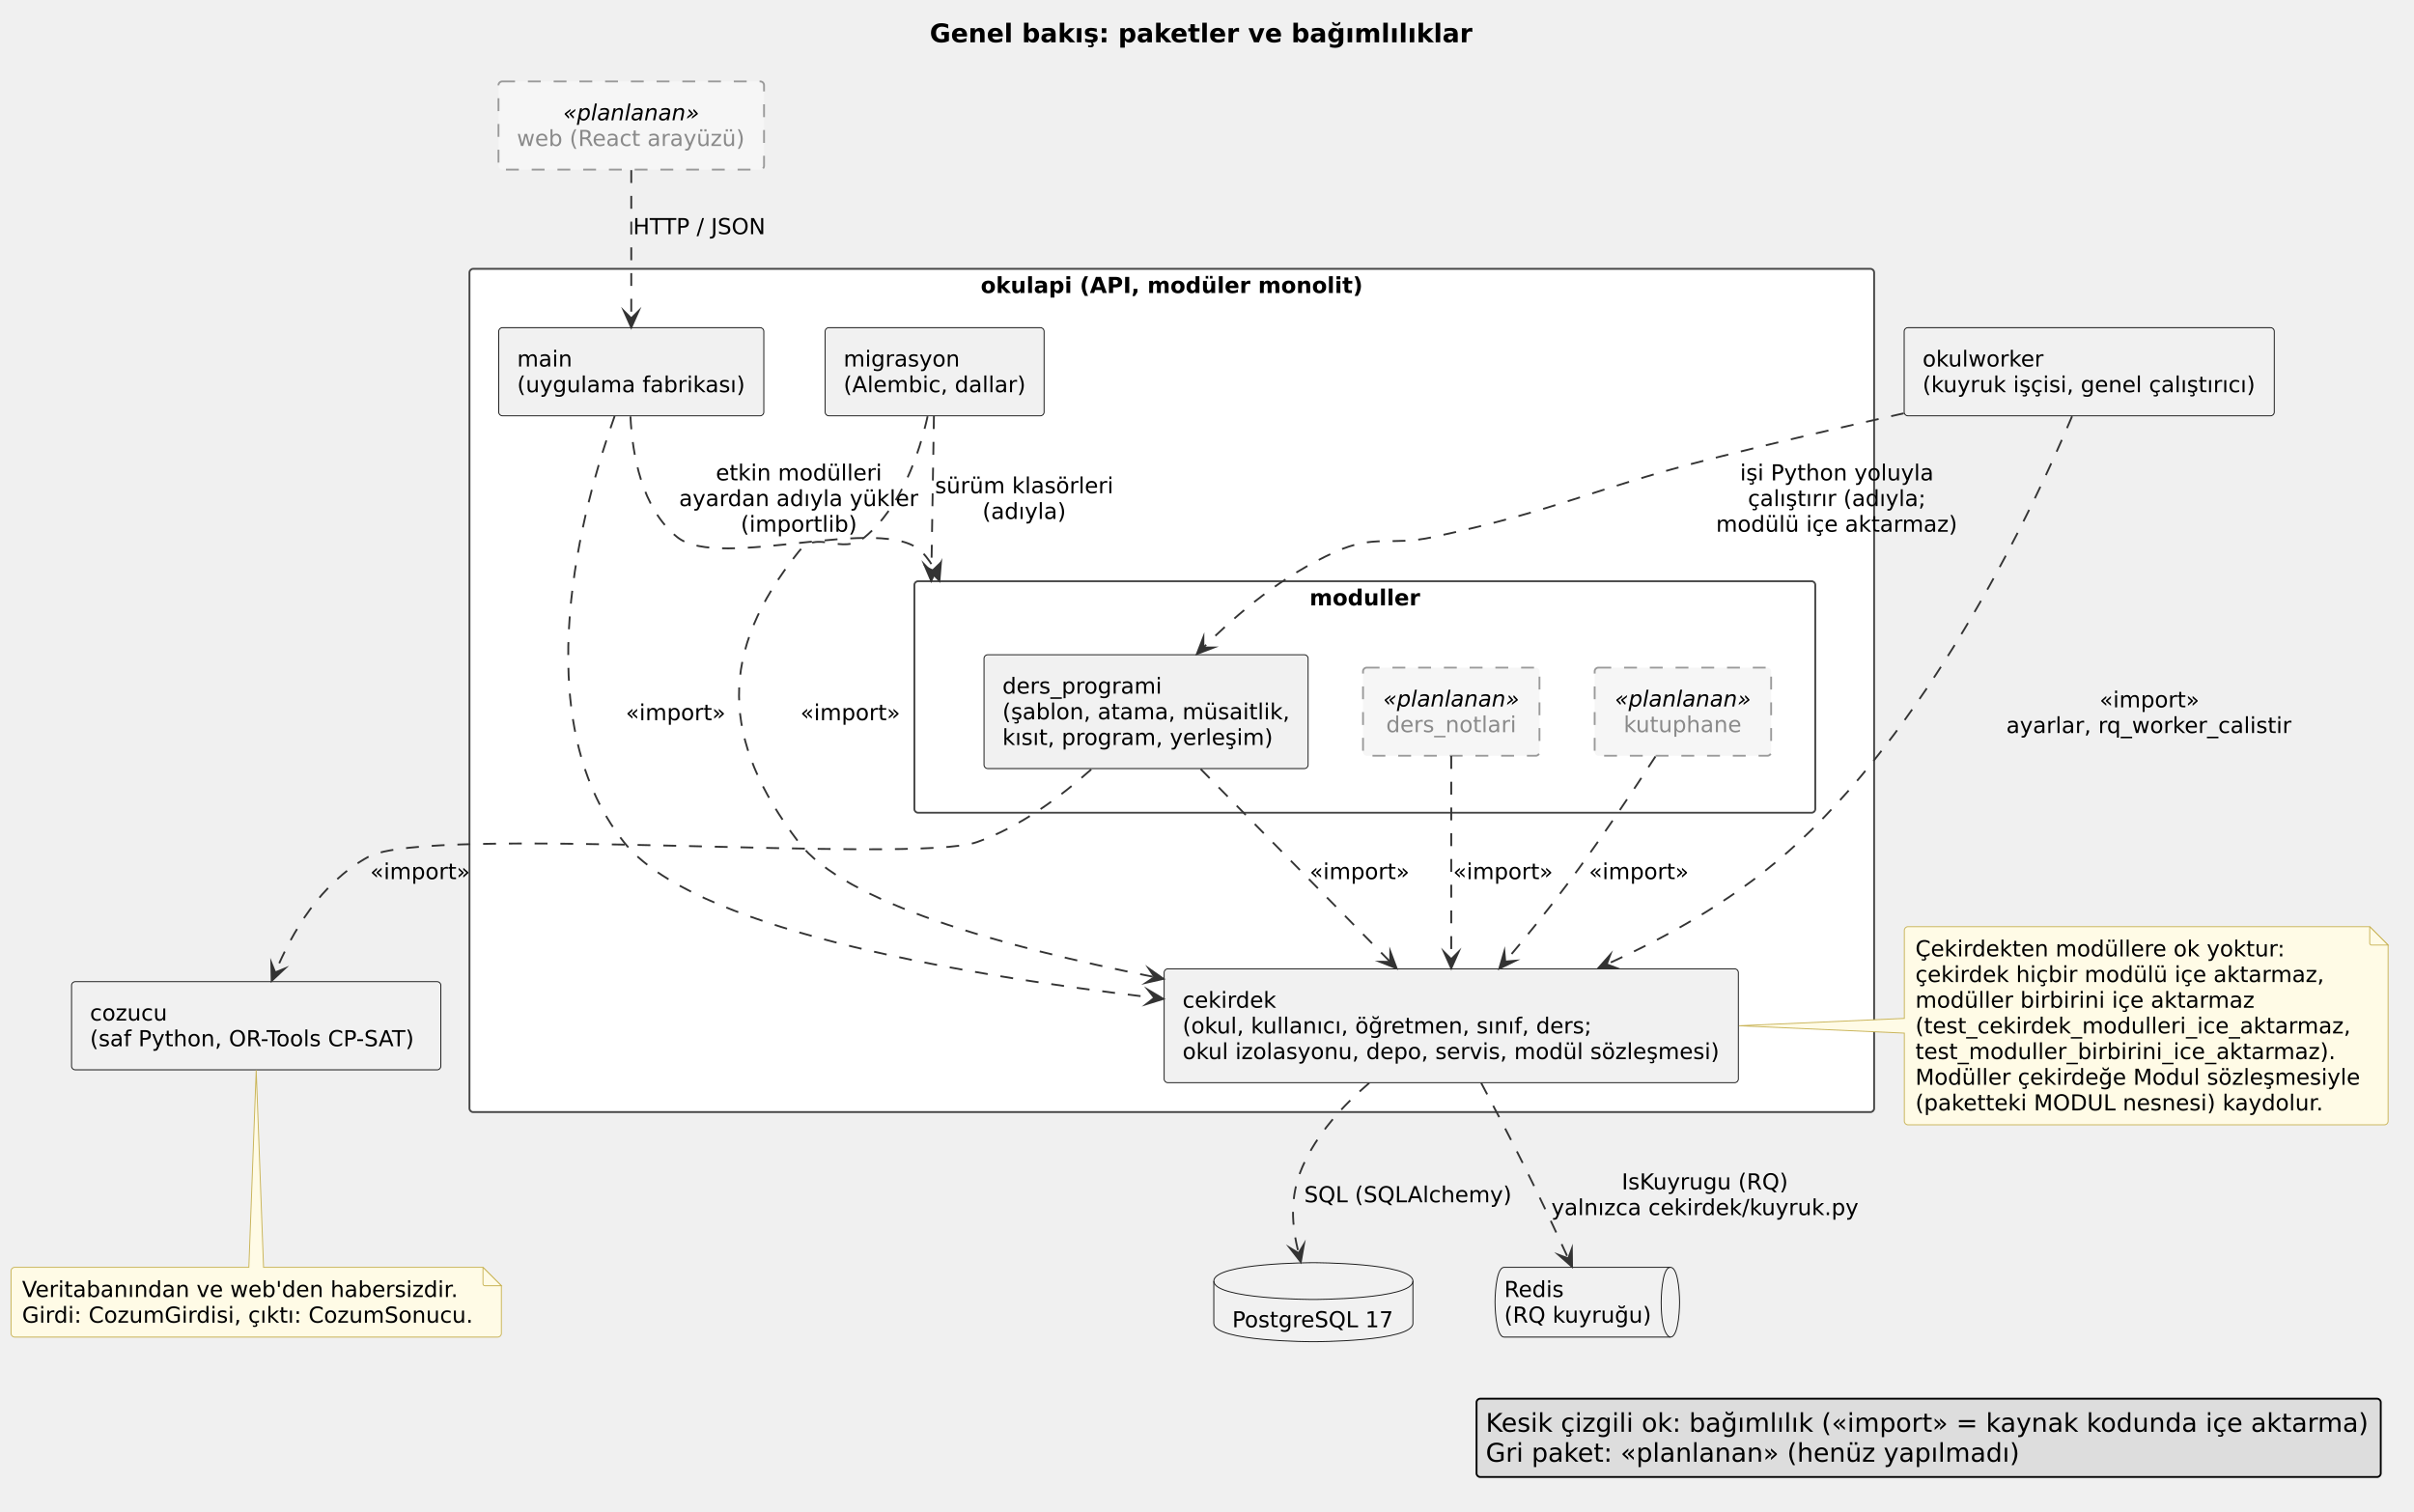
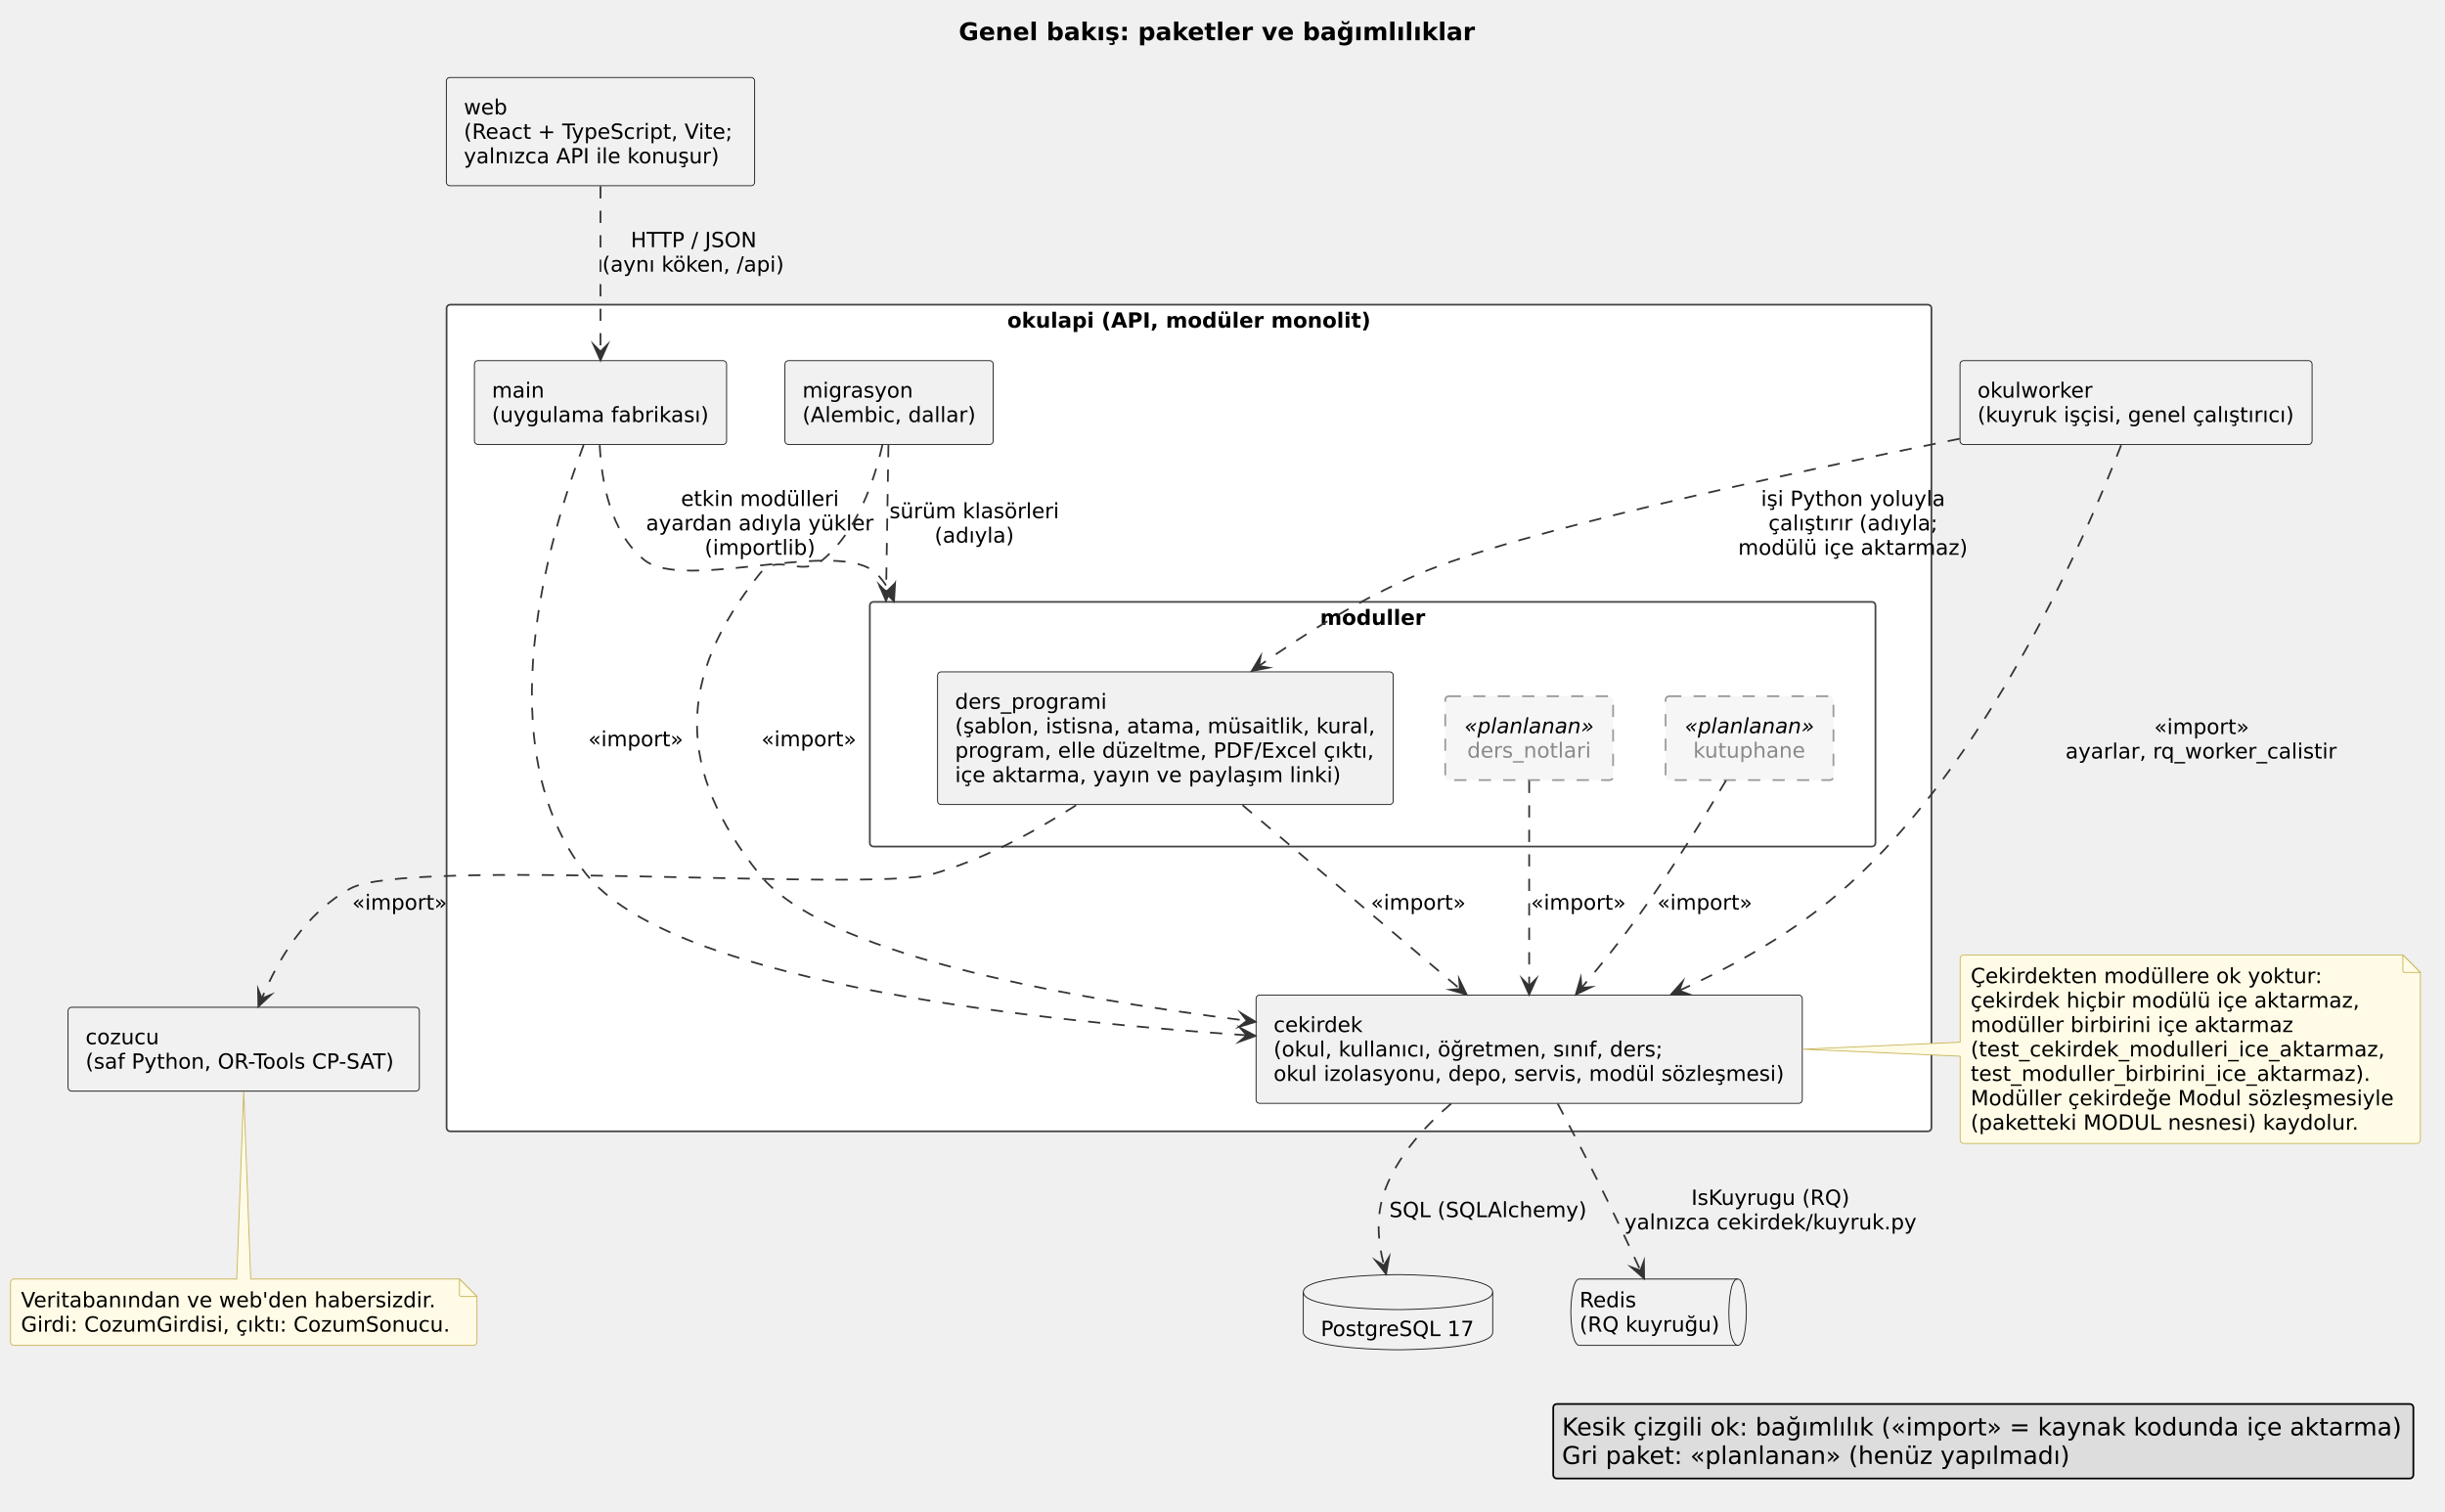
- <svg xmlns="http://www.w3.org/2000/svg" version="1.1" data-diagram-type="DESCRIPTION" style="width:1313px;height:822px;background:#FFFFFF;" width="1313px" height="822px" viewBox="0 0 1313 822" zoomAndPan="magnify" preserveAspectRatio="none" contentStyleType="text/css">
+ <svg xmlns="http://www.w3.org/2000/svg" version="1.1" data-diagram-type="DESCRIPTION" style="width:1398px;height:864px;background:#FFFFFF;" width="1398px" height="864px" viewBox="0 0 1398 864" zoomAndPan="magnify" preserveAspectRatio="none" contentStyleType="text/css">
  <defs />
  <g font-family="sans-serif" lengthAdjust="spacing">
    <g class="title" data-source-line="2">
-       <text x="505.67" y="22.995" fill="#000" font-size="14" textLength="295.572" font-weight="700" font-family="'DejaVu Sans'">Genel bakış: paketler ve bağımlılıklar</text>
+       <text x="548.17" y="22.995" fill="#000" font-size="14" textLength="295.572" font-weight="700" font-family="'DejaVu Sans'">Genel bakış: paketler ve bağımlılıklar</text>
    </g>
    <g class="cluster" data-qualified-name="okulapi" id="ent0003" data-source-line="12">
-       <rect x="255.35" y="146.237" width="764" height="458.68" fill="#FFF" style="stroke:#444;stroke-width:1;" rx="2" ry="2" />
-       <text x="533.431" y="159.376" fill="#000" font-size="12" textLength="207.838" font-weight="700" font-family="'DejaVu Sans'">okulapi (API, modüler monolit)</text>
+       <rect x="255.35" y="174.207" width="849" height="472.65" fill="#FFF" style="stroke:#444;stroke-width:1;" rx="2" ry="2" />
+       <text x="575.931" y="187.346" fill="#000" font-size="12" textLength="207.838" font-weight="700" font-family="'DejaVu Sans'">okulapi (API, modüler monolit)</text>
    </g>
    <g class="cluster" data-qualified-name="okulapi.moduller" id="ent0007" data-source-line="22">
-       <rect x="497.35" y="316.167" width="490" height="125.91" fill="#FFF" style="stroke:#444;stroke-width:1;" rx="2" ry="2" />
-       <text x="712.268" y="329.306" fill="#000" font-size="12" textLength="60.164" font-weight="700" font-family="'DejaVu Sans'">moduller</text>
+       <rect x="497.35" y="344.147" width="575" height="139.87" fill="#FFF" style="stroke:#444;stroke-width:1;" rx="2" ry="2" />
+       <text x="754.768" y="357.286" fill="#000" font-size="12" textLength="60.164" font-weight="700" font-family="'DejaVu Sans'">moduller</text>
    </g>
    <g class="entity" data-qualified-name="web" id="ent0001" data-source-line="6">
-       <rect x="271.13" y="44.297" width="144.436" height="47.938" fill="#F6F6F6" style="stroke:#9A9A9A;stroke-width:1;stroke-dasharray:7,7;" rx="2" ry="2" />
-       <text x="306.36" y="65.436" fill="#000" font-size="12" textLength="73.975" font-style="italic" font-family="'DejaVu Sans'">«planlanan»</text>
-       <text x="281.13" y="79.404" fill="#8A8A8A" font-size="12" textLength="124.436" font-family="'DejaVu Sans'">web (React arayüzü)</text>
+       <rect x="255.21" y="44.297" width="176.281" height="61.906" fill="#F1F1F1" style="stroke:#181818;stroke-width:0.5;" rx="2" ry="2" />
+       <text x="265.21" y="65.436" fill="#000" font-size="12" textLength="24.814" font-family="'DejaVu Sans'">web</text>
+       <text x="265.21" y="79.404" fill="#000" font-size="12" textLength="156.281" font-family="'DejaVu Sans'">(React + TypeScript, Vite;</text>
+       <text x="265.21" y="93.373" fill="#000" font-size="12" textLength="146.432" font-family="'DejaVu Sans'">yalnızca API ile konuşur)</text>
    </g>
    <g class="entity" data-qualified-name="worker" id="ent0002" data-source-line="9">
-       <rect x="1035.7" y="178.237" width="201.301" height="47.938" fill="#F1F1F1" style="stroke:#181818;stroke-width:0.5;" rx="2" ry="2" />
-       <text x="1045.7" y="199.376" fill="#000" font-size="12" textLength="66.586" font-family="'DejaVu Sans'">okulworker</text>
-       <text x="1045.7" y="213.344" fill="#000" font-size="12" textLength="181.301" font-family="'DejaVu Sans'">(kuyruk işçisi, genel çalıştırıcı)</text>
+       <rect x="1120.7" y="206.207" width="201.301" height="47.938" fill="#F1F1F1" style="stroke:#181818;stroke-width:0.5;" rx="2" ry="2" />
+       <text x="1130.7" y="227.346" fill="#000" font-size="12" textLength="66.586" font-family="'DejaVu Sans'">okulworker</text>
+       <text x="1130.7" y="241.314" fill="#000" font-size="12" textLength="181.301" font-family="'DejaVu Sans'">(kuyruk işçisi, genel çalıştırıcı)</text>
    </g>
    <g class="entity" data-qualified-name="okulapi.main" id="ent0004" data-source-line="14">
-       <rect x="271.26" y="178.237" width="144.189" height="47.938" fill="#F1F1F1" style="stroke:#181818;stroke-width:0.5;" rx="2" ry="2" />
-       <text x="281.26" y="199.376" fill="#000" font-size="12" textLength="29.982" font-family="'DejaVu Sans'">main</text>
-       <text x="281.26" y="213.344" fill="#000" font-size="12" textLength="124.189" font-family="'DejaVu Sans'">(uygulama fabrikası)</text>
+       <rect x="271.26" y="206.207" width="144.189" height="47.938" fill="#F1F1F1" style="stroke:#181818;stroke-width:0.5;" rx="2" ry="2" />
+       <text x="281.26" y="227.346" fill="#000" font-size="12" textLength="29.982" font-family="'DejaVu Sans'">main</text>
+       <text x="281.26" y="241.314" fill="#000" font-size="12" textLength="124.189" font-family="'DejaVu Sans'">(uygulama fabrikası)</text>
    </g>
    <g class="entity" data-qualified-name="okulapi.migrasyon" id="ent0005" data-source-line="17">
-       <rect x="448.81" y="178.237" width="119.082" height="47.938" fill="#F1F1F1" style="stroke:#181818;stroke-width:0.5;" rx="2" ry="2" />
-       <text x="458.81" y="199.376" fill="#000" font-size="12" textLength="63.229" font-family="'DejaVu Sans'">migrasyon</text>
-       <text x="458.81" y="213.344" fill="#000" font-size="12" textLength="99.082" font-family="'DejaVu Sans'">(Alembic, dallar)</text>
+       <rect x="448.81" y="206.207" width="119.082" height="47.938" fill="#F1F1F1" style="stroke:#181818;stroke-width:0.5;" rx="2" ry="2" />
+       <text x="458.81" y="227.346" fill="#000" font-size="12" textLength="63.229" font-family="'DejaVu Sans'">migrasyon</text>
+       <text x="458.81" y="241.314" fill="#000" font-size="12" textLength="99.082" font-family="'DejaVu Sans'">(Alembic, dallar)</text>
    </g>
    <g class="entity" data-qualified-name="okulapi.cekirdek" id="ent0006" data-source-line="20">
-       <rect x="633.19" y="527.017" width="312.318" height="61.906" fill="#F1F1F1" style="stroke:#181818;stroke-width:0.5;" rx="2" ry="2" />
-       <text x="643.19" y="548.156" fill="#000" font-size="12" textLength="51.146" font-family="'DejaVu Sans'">cekirdek</text>
-       <text x="643.19" y="562.124" fill="#000" font-size="12" textLength="223.512" font-family="'DejaVu Sans'">(okul, kullanıcı, öğretmen, sınıf, ders;</text>
-       <text x="643.19" y="576.093" fill="#000" font-size="12" textLength="292.318" font-family="'DejaVu Sans'">okul izolasyonu, depo, servis, modül sözleşmesi)</text>
+       <rect x="718.19" y="568.957" width="312.318" height="61.906" fill="#F1F1F1" style="stroke:#181818;stroke-width:0.5;" rx="2" ry="2" />
+       <text x="728.19" y="590.096" fill="#000" font-size="12" textLength="51.146" font-family="'DejaVu Sans'">cekirdek</text>
+       <text x="728.19" y="604.064" fill="#000" font-size="12" textLength="223.512" font-family="'DejaVu Sans'">(okul, kullanıcı, öğretmen, sınıf, ders;</text>
+       <text x="728.19" y="618.033" fill="#000" font-size="12" textLength="292.318" font-family="'DejaVu Sans'">okul izolasyonu, depo, servis, modül sözleşmesi)</text>
    </g>
    <g class="entity" data-qualified-name="okulapi.moduller.ders_programi" id="ent0008" data-source-line="24">
-       <rect x="535.22" y="356.167" width="176.27" height="61.906" fill="#F1F1F1" style="stroke:#181818;stroke-width:0.5;" rx="2" ry="2" />
-       <text x="545.22" y="377.306" fill="#000" font-size="12" textLength="87.006" font-family="'DejaVu Sans'">ders_programi</text>
-       <text x="545.22" y="391.274" fill="#000" font-size="12" textLength="156.27" font-family="'DejaVu Sans'">(şablon, atama, müsaitlik,</text>
-       <text x="545.22" y="405.243" fill="#000" font-size="12" textLength="147.41" font-family="'DejaVu Sans'">kısıt, program, yerleşim)</text>
+       <rect x="536.08" y="384.147" width="260.539" height="75.875" fill="#F1F1F1" style="stroke:#181818;stroke-width:0.5;" rx="2" ry="2" />
+       <text x="546.08" y="405.286" fill="#000" font-size="12" textLength="87.006" font-family="'DejaVu Sans'">ders_programi</text>
+       <text x="546.08" y="419.254" fill="#000" font-size="12" textLength="240.539" font-family="'DejaVu Sans'">(şablon, istisna, atama, müsaitlik, kural,</text>
+       <text x="546.08" y="433.223" fill="#000" font-size="12" textLength="239.977" font-family="'DejaVu Sans'">program, elle düzeltme, PDF/Excel çıktı,</text>
+       <text x="546.08" y="447.192" fill="#000" font-size="12" textLength="220.793" font-family="'DejaVu Sans'">içe aktarma, yayın ve paylaşım linki)</text>
    </g>
    <g class="entity" data-qualified-name="okulapi.moduller.ders_notlari" id="ent0009" data-source-line="26">
-       <rect x="741.36" y="363.157" width="95.975" height="47.938" fill="#F6F6F6" style="stroke:#9A9A9A;stroke-width:1;stroke-dasharray:7,7;" rx="2" ry="2" />
-       <text x="752.36" y="384.296" fill="#000" font-size="12" textLength="73.975" font-style="italic" font-family="'DejaVu Sans'">«planlanan»</text>
-       <text x="753.951" y="398.264" fill="#8A8A8A" font-size="12" textLength="70.793" font-family="'DejaVu Sans'">ders_notlari</text>
+       <rect x="826.36" y="398.107" width="95.975" height="47.938" fill="#F6F6F6" style="stroke:#9A9A9A;stroke-width:1;stroke-dasharray:7,7;" rx="2" ry="2" />
+       <text x="837.36" y="419.246" fill="#000" font-size="12" textLength="73.975" font-style="italic" font-family="'DejaVu Sans'">«planlanan»</text>
+       <text x="838.951" y="433.214" fill="#8A8A8A" font-size="12" textLength="70.793" font-family="'DejaVu Sans'">ders_notlari</text>
    </g>
    <g class="entity" data-qualified-name="okulapi.moduller.kutuphane" id="ent0010" data-source-line="28">
-       <rect x="867.36" y="363.157" width="95.975" height="47.938" fill="#F6F6F6" style="stroke:#9A9A9A;stroke-width:1;stroke-dasharray:7,7;" rx="2" ry="2" />
-       <text x="878.36" y="384.296" fill="#000" font-size="12" textLength="73.975" font-style="italic" font-family="'DejaVu Sans'">«planlanan»</text>
-       <text x="883.132" y="398.264" fill="#8A8A8A" font-size="12" textLength="64.43" font-family="'DejaVu Sans'">kutuphane</text>
+       <rect x="952.36" y="398.107" width="95.975" height="47.938" fill="#F6F6F6" style="stroke:#9A9A9A;stroke-width:1;stroke-dasharray:7,7;" rx="2" ry="2" />
+       <text x="963.36" y="419.246" fill="#000" font-size="12" textLength="73.975" font-style="italic" font-family="'DejaVu Sans'">«planlanan»</text>
+       <text x="968.132" y="433.214" fill="#8A8A8A" font-size="12" textLength="64.43" font-family="'DejaVu Sans'">kutuphane</text>
    </g>
    <g class="entity" data-qualified-name="cozucu" id="ent0011" data-source-line="34">
-       <rect x="38.92" y="533.997" width="200.861" height="47.938" fill="#F1F1F1" style="stroke:#181818;stroke-width:0.5;" rx="2" ry="2" />
-       <text x="48.92" y="555.136" fill="#000" font-size="12" textLength="42.047" font-family="'DejaVu Sans'">cozucu</text>
-       <text x="48.92" y="569.104" fill="#000" font-size="12" textLength="180.861" font-family="'DejaVu Sans'">(saf Python, OR-Tools CP-SAT)</text>
+       <rect x="38.92" y="575.937" width="200.861" height="47.938" fill="#F1F1F1" style="stroke:#181818;stroke-width:0.5;" rx="2" ry="2" />
+       <text x="48.92" y="597.076" fill="#000" font-size="12" textLength="42.047" font-family="'DejaVu Sans'">cozucu</text>
+       <text x="48.92" y="611.044" fill="#000" font-size="12" textLength="180.861" font-family="'DejaVu Sans'">(saf Python, OR-Tools CP-SAT)</text>
    </g>
    <g class="entity" data-qualified-name="pg" id="ent0012" data-source-line="37">
-       <path d="M660.2,696.857 C660.2,686.857 714.35,686.857 714.35,686.857 C714.35,686.857 768.501,686.857 768.501,696.857 L768.501,719.826 C768.501,729.826 714.35,729.826 714.35,729.826 C714.35,729.826 660.2,729.826 660.2,719.826 L660.2,696.857" style="stroke:#181818;stroke-width:0.5;" fill="#F1F1F1" />
-       <path d="M660.2,696.857 C660.2,706.857 714.35,706.857 714.35,706.857 C714.35,706.857 768.501,706.857 768.501,696.857" style="stroke:#181818;stroke-width:0.5;" fill="none" />
-       <text x="670.2" y="721.996" fill="#000" font-size="12" textLength="88.301" font-family="'DejaVu Sans'">PostgreSQL 17</text>
+       <path d="M745.2,738.797 C745.2,728.797 799.35,728.797 799.35,728.797 C799.35,728.797 853.501,728.797 853.501,738.797 L853.501,761.766 C853.501,771.766 799.35,771.766 799.35,771.766 C799.35,771.766 745.2,771.766 745.2,761.766 L745.2,738.797" style="stroke:#181818;stroke-width:0.5;" fill="#F1F1F1" />
+       <path d="M745.2,738.797 C745.2,748.797 799.35,748.797 799.35,748.797 C799.35,748.797 853.501,748.797 853.501,738.797" style="stroke:#181818;stroke-width:0.5;" fill="none" />
+       <text x="755.2" y="763.936" fill="#000" font-size="12" textLength="88.301" font-family="'DejaVu Sans'">PostgreSQL 17</text>
    </g>
    <g class="entity" data-qualified-name="redis" id="ent0013" data-source-line="38">
-       <path d="M818.16,689.377 L908.539,689.377 C913.539,689.377 913.539,708.346 913.539,708.346 C913.539,708.346 913.539,727.314 908.539,727.314 L818.16,727.314 C813.16,727.314 813.16,708.346 813.16,708.346 C813.16,708.346 813.16,689.377 818.16,689.377" style="stroke:#181818;stroke-width:0.5;" fill="#F1F1F1" />
-       <path d="M908.539,689.377 C903.539,689.377 903.539,708.346 903.539,708.346 C903.539,727.314 908.539,727.314 908.539,727.314" style="stroke:#181818;stroke-width:0.5;" fill="none" />
-       <text x="818.16" y="705.516" fill="#000" font-size="12" textLength="32.924" font-family="'DejaVu Sans'">Redis</text>
-       <text x="818.16" y="719.484" fill="#000" font-size="12" textLength="80.379" font-family="'DejaVu Sans'">(RQ kuyruğu)</text>
+       <path d="M903.16,731.317 L993.539,731.317 C998.539,731.317 998.539,750.286 998.539,750.286 C998.539,750.286 998.539,769.254 993.539,769.254 L903.16,769.254 C898.16,769.254 898.16,750.286 898.16,750.286 C898.16,750.286 898.16,731.317 903.16,731.317" style="stroke:#181818;stroke-width:0.5;" fill="#F1F1F1" />
+       <path d="M993.539,731.317 C988.539,731.317 988.539,750.286 988.539,750.286 C988.539,769.254 993.539,769.254 993.539,769.254" style="stroke:#181818;stroke-width:0.5;" fill="none" />
+       <text x="903.16" y="747.456" fill="#000" font-size="12" textLength="32.924" font-family="'DejaVu Sans'">Redis</text>
+       <text x="903.16" y="761.424" fill="#000" font-size="12" textLength="80.379" font-family="'DejaVu Sans'">(RQ kuyruğu)</text>
    </g>
    <g class="entity" data-qualified-name="GMN27" id="ent0028" data-source-line="55">
-       <path d="M1035.78,506.077 L1035.78,553.967 L945.87,557.967 L1035.78,561.967 L1035.78,609.858 A2,2 0 0 0 1037.78,611.858 L1296.913,611.858 A2,2 0 0 0 1298.913,609.858 L1298.913,514.077 L1288.913,504.077 L1037.78,504.077 A2,2 0 0 0 1035.78,506.077" style="stroke:#C9B458;stroke-width:0.5;" fill="#FFFBE6" />
-       <path d="M1288.913,504.077 L1288.913,513.077 A1,1 0 0 0 1289.913,514.077 L1298.913,514.077 L1288.913,504.077" style="stroke:#C9B458;stroke-width:0.5;" fill="#FFFBE6" />
-       <text x="1041.78" y="520.216" fill="#000" font-size="12" textLength="201.656" font-family="'DejaVu Sans'">Çekirdekten modüllere ok yoktur:</text>
-       <text x="1041.78" y="534.184" fill="#000" font-size="12" textLength="222.785" font-family="'DejaVu Sans'">çekirdek hiçbir modülü içe aktarmaz,</text>
-       <text x="1041.78" y="548.153" fill="#000" font-size="12" textLength="184.676" font-family="'DejaVu Sans'">modüller birbirini içe aktarmaz</text>
-       <text x="1041.78" y="562.122" fill="#000" font-size="12" textLength="237.211" font-family="'DejaVu Sans'">(test_cekirdek_modulleri_ice_aktarmaz,</text>
-       <text x="1041.78" y="576.091" fill="#000" font-size="12" textLength="228.773" font-family="'DejaVu Sans'">test_moduller_birbirini_ice_aktarmaz).</text>
-       <text x="1041.78" y="590.059" fill="#000" font-size="12" textLength="242.133" font-family="'DejaVu Sans'">Modüller çekirdeğe Modul sözleşmesiyle</text>
-       <text x="1041.78" y="604.028" fill="#000" font-size="12" textLength="223.559" font-family="'DejaVu Sans'">(paketteki MODUL nesnesi) kaydolur.</text>
+       <path d="M1120.78,548.017 L1120.78,595.907 L1030.87,599.907 L1120.78,603.907 L1120.78,651.798 A2,2 0 0 0 1122.78,653.798 L1381.913,653.798 A2,2 0 0 0 1383.913,651.798 L1383.913,556.017 L1373.913,546.017 L1122.78,546.017 A2,2 0 0 0 1120.78,548.017" style="stroke:#C9B458;stroke-width:0.5;" fill="#FFFBE6" />
+       <path d="M1373.913,546.017 L1373.913,555.017 A1,1 0 0 0 1374.913,556.017 L1383.913,556.017 L1373.913,546.017" style="stroke:#C9B458;stroke-width:0.5;" fill="#FFFBE6" />
+       <text x="1126.78" y="562.156" fill="#000" font-size="12" textLength="201.656" font-family="'DejaVu Sans'">Çekirdekten modüllere ok yoktur:</text>
+       <text x="1126.78" y="576.124" fill="#000" font-size="12" textLength="222.785" font-family="'DejaVu Sans'">çekirdek hiçbir modülü içe aktarmaz,</text>
+       <text x="1126.78" y="590.093" fill="#000" font-size="12" textLength="184.676" font-family="'DejaVu Sans'">modüller birbirini içe aktarmaz</text>
+       <text x="1126.78" y="604.062" fill="#000" font-size="12" textLength="237.211" font-family="'DejaVu Sans'">(test_cekirdek_modulleri_ice_aktarmaz,</text>
+       <text x="1126.78" y="618.031" fill="#000" font-size="12" textLength="228.773" font-family="'DejaVu Sans'">test_moduller_birbirini_ice_aktarmaz).</text>
+       <text x="1126.78" y="631.999" fill="#000" font-size="12" textLength="242.133" font-family="'DejaVu Sans'">Modüller çekirdeğe Modul sözleşmesiyle</text>
+       <text x="1126.78" y="645.968" fill="#000" font-size="12" textLength="223.559" font-family="'DejaVu Sans'">(paketteki MODUL nesnesi) kaydolur.</text>
    </g>
    <g class="entity" data-qualified-name="GMN30" id="ent0031" data-source-line="65">
-       <path d="M6,691.377 L6,725.314 A2,2 0 0 0 8,727.314 L270.701,727.314 A2,2 0 0 0 272.701,725.314 L272.701,699.377 L262.701,689.377 L143.35,689.377 L139.35,582.147 L135.35,689.377 L8,689.377 A2,2 0 0 0 6,691.377" style="stroke:#C9B458;stroke-width:0.5;" fill="#FFFBE6" />
-       <path d="M262.701,689.377 L262.701,698.377 A1,1 0 0 0 263.701,699.377 L272.701,699.377 L262.701,689.377" style="stroke:#C9B458;stroke-width:0.5;" fill="#FFFBE6" />
-       <text x="12" y="705.516" fill="#000" font-size="12" textLength="239.133" font-family="'DejaVu Sans'">Veritabanından ve web'den habersizdir.</text>
-       <text x="12" y="719.484" fill="#000" font-size="12" textLength="245.701" font-family="'DejaVu Sans'">Girdi: CozumGirdisi, çıktı: CozumSonucu.</text>
+       <path d="M6,733.317 L6,767.254 A2,2 0 0 0 8,769.254 L270.701,769.254 A2,2 0 0 0 272.701,767.254 L272.701,741.317 L262.701,731.317 L143.35,731.317 L139.35,624.087 L135.35,731.317 L8,731.317 A2,2 0 0 0 6,733.317" style="stroke:#C9B458;stroke-width:0.5;" fill="#FFFBE6" />
+       <path d="M262.701,731.317 L262.701,740.317 A1,1 0 0 0 263.701,741.317 L272.701,741.317 L262.701,731.317" style="stroke:#C9B458;stroke-width:0.5;" fill="#FFFBE6" />
+       <text x="12" y="747.456" fill="#000" font-size="12" textLength="239.133" font-family="'DejaVu Sans'">Veritabanından ve web'den habersizdir.</text>
+       <text x="12" y="761.424" fill="#000" font-size="12" textLength="245.701" font-family="'DejaVu Sans'">Girdi: CozumGirdisi, çıktı: CozumSonucu.</text>
    </g>
    <g class="link" data-entity-1="ent0001" data-entity-2="ent0004" id="lnk14" data-source-line="40" data-link-type="dependency">
-       <path d="M343.35,92.547 C343.35,116.667 343.35,149.117 343.35,173.147" style="stroke:#333;stroke-width:1;stroke-dasharray:7,7;" fill="none" id="web-to-main" />
-       <polygon points="343.35,178.147,347.35,169.147,343.35,173.147,339.35,169.147,343.35,178.147" fill="#333" style="stroke:#333;stroke-width:1;stroke-linejoin:miter;stroke-miterlimit:10;" />
-       <text x="344.35" y="127.376" fill="#000" font-size="12" textLength="72.17" font-family="'DejaVu Sans'">HTTP / JSON</text>
+       <path d="M343.35,106.467 C343.35,135.707 343.35,174.417 343.35,201.007" style="stroke:#333;stroke-width:1;stroke-dasharray:7,7;" fill="none" id="web-to-main" />
+       <polygon points="343.35,206.007,347.35,197.007,343.35,201.007,339.35,197.007,343.35,206.007" fill="#333" style="stroke:#333;stroke-width:1;stroke-linejoin:miter;stroke-miterlimit:10;" />
+       <text x="360.654" y="141.346" fill="#000" font-size="12" textLength="72.17" font-family="'DejaVu Sans'">HTTP / JSON</text>
+       <text x="344.35" y="155.314" fill="#000" font-size="12" textLength="104.777" font-family="'DejaVu Sans'">(aynı köken, /api)</text>
    </g>
    <g class="link" data-entity-1="ent0004" data-entity-2="ent0006" id="lnk15" data-source-line="41" data-link-type="dependency">
-       <path d="M334.31,226.327 C316.9,275.087 285.02,389.617 339.35,458.077 C375.77,503.977 512.915,529.138 627.815,542.768" style="stroke:#333;stroke-width:1;stroke-dasharray:7,7;" fill="none" id="main-to-cekirdek" />
-       <polygon points="632.78,543.357,624.314,538.325,627.815,542.768,623.371,546.269,632.78,543.357" fill="#333" style="stroke:#333;stroke-width:1;stroke-linejoin:miter;stroke-miterlimit:10;" />
-       <text x="340.35" y="391.766" fill="#000" font-size="12" textLength="54.305" font-family="'DejaVu Sans'">«import»</text>
+       <path d="M333.71,254.427 C314.34,305.247 277.32,427.447 335.35,500.017 C382.21,558.627 571.002,582.215 712.832,591.945" style="stroke:#333;stroke-width:1;stroke-dasharray:7,7;" fill="none" id="main-to-cekirdek" />
+       <polygon points="717.82,592.287,709.115,587.68,712.832,591.945,708.567,595.662,717.82,592.287" fill="#333" style="stroke:#333;stroke-width:1;stroke-linejoin:miter;stroke-miterlimit:10;" />
+       <text x="336.35" y="426.716" fill="#000" font-size="12" textLength="54.305" font-family="'DejaVu Sans'">«import»</text>
    </g>
    <g class="link" data-entity-1="ent0004" data-entity-2="ent0007" id="lnk16" data-source-line="42" data-link-type="dependency">
-       <path d="M342.91,226.527 C343.91,247.237 348.99,276.567 368.35,292.167 C391.4,310.757 480.56,279.097 501.35,300.167 C504.603,303.464 507.126,307.224 509.049,311.285 C509.53,312.3 509.973,313.334 510.381,314.385 C510.585,314.91 509.13,310.719 509.316,311.252" style="stroke:#333;stroke-width:1;stroke-dasharray:7,7;" fill="none" id="main-to-moduller" />
-       <polygon points="510.966,315.972,511.772,306.156,509.316,311.252,504.22,308.797,510.966,315.972" fill="#333" style="stroke:#333;stroke-width:1;stroke-linejoin:miter;stroke-miterlimit:10;" />
-       <text x="389.342" y="261.306" fill="#000" font-size="12" textLength="90.363" font-family="'DejaVu Sans'">etkin modülleri</text>
-       <text x="369.35" y="275.274" fill="#000" font-size="12" textLength="130.348" font-family="'DejaVu Sans'">ayardan adıyla yükler</text>
-       <text x="402.889" y="289.243" fill="#000" font-size="12" textLength="63.27" font-family="'DejaVu Sans'">(importlib)</text>
+       <path d="M342.91,254.507 C343.91,275.207 348.99,304.537 368.35,320.147 C391.4,338.727 480.59,307.027 501.35,328.147 C504.916,331.774 507.665,335.916 509.745,340.391 C510.265,341.51 508.972,337.973 509.41,339.131" style="stroke:#333;stroke-width:1;stroke-dasharray:7,7;" fill="none" id="main-to-moduller" />
+       <polygon points="511.181,343.807,511.734,333.973,509.41,339.131,504.253,336.807,511.181,343.807" fill="#333" style="stroke:#333;stroke-width:1;stroke-linejoin:miter;stroke-miterlimit:10;" />
+       <text x="389.342" y="289.286" fill="#000" font-size="12" textLength="90.363" font-family="'DejaVu Sans'">etkin modülleri</text>
+       <text x="369.35" y="303.254" fill="#000" font-size="12" textLength="130.348" font-family="'DejaVu Sans'">ayardan adıyla yükler</text>
+       <text x="402.889" y="317.223" fill="#000" font-size="12" textLength="63.27" font-family="'DejaVu Sans'">(importlib)</text>
    </g>
    <g class="link" data-entity-1="ent0005" data-entity-2="ent0006" id="lnk17" data-source-line="43" data-link-type="dependency">
-       <path d="M504.54,226.447 C499.96,246.807 490.25,275.647 470.35,292.167 C457.74,302.637 444.61,287.387 434.35,300.167 C390.44,354.917 391.9,402.187 434.35,458.077 C459.36,491.007 544.706,514.911 627.936,531.481" style="stroke:#333;stroke-width:1;stroke-dasharray:7,7;" fill="none" id="migrasyon-to-cekirdek" />
-       <polygon points="632.84,532.457,624.794,526.777,627.936,531.481,623.232,534.623,632.84,532.457" fill="#333" style="stroke:#333;stroke-width:1;stroke-linejoin:miter;stroke-miterlimit:10;" />
-       <text x="435.35" y="391.766" fill="#000" font-size="12" textLength="54.305" font-family="'DejaVu Sans'">«import»</text>
+       <path d="M504.54,254.417 C499.96,274.777 490.25,303.617 470.35,320.147 C457.74,330.607 444.61,315.357 434.35,328.147 C386.55,387.727 386.62,440.377 434.35,500.017 C469.82,544.337 601.299,569.551 712.959,583.631" style="stroke:#333;stroke-width:1;stroke-dasharray:7,7;" fill="none" id="migrasyon-to-cekirdek" />
+       <polygon points="717.92,584.257,709.491,579.162,712.959,583.631,708.49,587.099,717.92,584.257" fill="#333" style="stroke:#333;stroke-width:1;stroke-linejoin:miter;stroke-miterlimit:10;" />
+       <text x="435.35" y="426.716" fill="#000" font-size="12" textLength="54.305" font-family="'DejaVu Sans'">«import»</text>
    </g>
    <g class="link" data-entity-1="ent0005" data-entity-2="ent0007" id="lnk18" data-source-line="44" data-link-type="dependency">
-       <path d="M507.97,226.367 C507.773,238.479 507.514,254.306 507.236,271.284 C507.097,279.774 506.953,288.551 506.81,297.296 C506.738,301.669 506.666,306.033 506.596,310.35 C506.578,311.429 506.56,312.505 506.543,313.578 C506.534,314.114 506.525,314.649 506.516,315.184 C506.512,315.451 506.59,310.719 506.585,310.985" style="stroke:#333;stroke-width:1;stroke-dasharray:7,7;" fill="none" id="migrasyon-to-moduller" />
-       <polygon points="506.503,315.985,510.65,307.051,506.585,310.985,502.651,306.92,506.503,315.985" fill="#333" style="stroke:#333;stroke-width:1;stroke-linejoin:miter;stroke-miterlimit:10;" />
-       <text x="508.55" y="268.306" fill="#000" font-size="12" textLength="97.049" font-family="'DejaVu Sans'">sürüm klasörleri</text>
-       <text x="534.346" y="282.274" fill="#000" font-size="12" textLength="45.457" font-family="'DejaVu Sans'">(adıyla)</text>
+       <path d="M507.98,254.457 C507.783,266.937 507.523,283.366 507.244,301.044 C507.105,309.883 506.96,319.034 506.817,328.161 C506.745,332.724 506.673,337.281 506.602,341.789 C506.593,342.353 506.663,337.916 506.654,338.478" style="stroke:#333;stroke-width:1;stroke-dasharray:7,7;" fill="none" id="migrasyon-to-moduller" />
+       <polygon points="506.575,343.477,510.716,334.542,506.654,338.478,502.717,334.415,506.575,343.477" fill="#333" style="stroke:#333;stroke-width:1;stroke-linejoin:miter;stroke-miterlimit:10;" />
+       <text x="508.55" y="296.286" fill="#000" font-size="12" textLength="97.049" font-family="'DejaVu Sans'">sürüm klasörleri</text>
+       <text x="534.346" y="310.254" fill="#000" font-size="12" textLength="45.457" font-family="'DejaVu Sans'">(adıyla)</text>
    </g>
    <g class="link" data-entity-1="ent0008" data-entity-2="ent0006" id="lnk19" data-source-line="45" data-link-type="dependency">
-       <path d="M653.03,418.307 C683.15,448.947 726.014,492.552 756.144,523.192" style="stroke:#333;stroke-width:1;stroke-dasharray:7,7;" fill="none" id="ders_programi-to-cekirdek" />
-       <polygon points="759.65,526.757,756.192,517.535,756.144,523.192,750.488,523.144,759.65,526.757" fill="#333" style="stroke:#333;stroke-width:1;stroke-linejoin:miter;stroke-miterlimit:10;" />
-       <text x="712.33" y="478.216" fill="#000" font-size="12" textLength="54.305" font-family="'DejaVu Sans'">«import»</text>
+       <path d="M710.46,460.367 C748.62,492.627 799.281,535.449 834.771,565.449" style="stroke:#333;stroke-width:1;stroke-dasharray:7,7;" fill="none" id="ders_programi-to-cekirdek" />
+       <polygon points="838.59,568.677,834.299,559.812,834.771,565.449,829.134,565.922,838.59,568.677" fill="#333" style="stroke:#333;stroke-width:1;stroke-linejoin:miter;stroke-miterlimit:10;" />
+       <text x="783.8" y="520.156" fill="#000" font-size="12" textLength="54.305" font-family="'DejaVu Sans'">«import»</text>
    </g>
    <g class="link" data-entity-1="ent0008" data-entity-2="ent0011" id="lnk20" data-source-line="46" data-link-type="dependency">
-       <path d="M593.52,418.537 C576.79,433.447 554.64,449.917 531.35,458.077 C496.63,470.247 232.6,448.377 200.35,466.077 C174.03,480.527 158.906,507.151 149.696,528.951" style="stroke:#333;stroke-width:1;stroke-dasharray:7,7;" fill="none" id="ders_programi-to-cozucu" />
-       <polygon points="147.75,533.557,154.937,526.823,149.696,528.951,147.568,523.71,147.75,533.557" fill="#333" style="stroke:#333;stroke-width:1;stroke-linejoin:miter;stroke-miterlimit:10;" />
-       <text x="201.35" y="478.216" fill="#000" font-size="12" textLength="54.305" font-family="'DejaVu Sans'">«import»</text>
+       <path d="M615.27,460.437 C591.33,475.767 561.67,491.817 532.35,500.017 C496.81,509.957 232.7,490.267 200.35,508.017 C174.03,522.467 158.906,549.091 149.696,570.891" style="stroke:#333;stroke-width:1;stroke-dasharray:7,7;" fill="none" id="ders_programi-to-cozucu" />
+       <polygon points="147.75,575.497,154.937,568.763,149.696,570.891,147.568,565.65,147.75,575.497" fill="#333" style="stroke:#333;stroke-width:1;stroke-linejoin:miter;stroke-miterlimit:10;" />
+       <text x="201.35" y="520.156" fill="#000" font-size="12" textLength="54.305" font-family="'DejaVu Sans'">«import»</text>
    </g>
    <g class="link" data-entity-1="ent0009" data-entity-2="ent0006" id="lnk21" data-source-line="47" data-link-type="dependency">
-       <path d="M789.35,411.247 C789.35,441.227 789.35,488.597 789.35,521.717" style="stroke:#333;stroke-width:1;stroke-dasharray:7,7;" fill="none" id="ders_notlari-to-cekirdek" />
-       <polygon points="789.35,526.717,793.35,517.717,789.35,521.717,785.35,517.717,789.35,526.717" fill="#333" style="stroke:#333;stroke-width:1;stroke-linejoin:miter;stroke-miterlimit:10;" />
-       <text x="790.35" y="478.216" fill="#000" font-size="12" textLength="54.305" font-family="'DejaVu Sans'">«import»</text>
+       <path d="M874.35,446.427 C874.35,477.907 874.35,529.007 874.35,563.677" style="stroke:#333;stroke-width:1;stroke-dasharray:7,7;" fill="none" id="ders_notlari-to-cekirdek" />
+       <polygon points="874.35,568.677,878.35,559.677,874.35,563.677,870.35,559.677,874.35,568.677" fill="#333" style="stroke:#333;stroke-width:1;stroke-linejoin:miter;stroke-miterlimit:10;" />
+       <text x="875.35" y="520.156" fill="#000" font-size="12" textLength="54.305" font-family="'DejaVu Sans'">«import»</text>
    </g>
    <g class="link" data-entity-1="ent0010" data-entity-2="ent0006" id="lnk22" data-source-line="48" data-link-type="dependency">
-       <path d="M900.43,411.477 C888.03,430.547 869.68,458.007 852.35,481.077 C840.73,496.547 830.32,509.33 818.71,523.05" style="stroke:#333;stroke-width:1;stroke-dasharray:7,7;" fill="none" id="kutuphane-to-cekirdek" />
-       <polygon points="815.48,526.867,824.347,522.58,818.71,523.05,818.24,517.413,815.48,526.867" fill="#333" style="stroke:#333;stroke-width:1;stroke-linejoin:miter;stroke-miterlimit:10;" />
-       <text x="864.21" y="478.216" fill="#000" font-size="12" textLength="54.305" font-family="'DejaVu Sans'">«import»</text>
+       <path d="M986.91,446.257 C974.68,466.877 955.78,497.617 937.35,523.017 C926.09,538.537 915.86,551.199 904.28,564.809" style="stroke:#333;stroke-width:1;stroke-dasharray:7,7;" fill="none" id="kutuphane-to-cekirdek" />
+       <polygon points="901.04,568.617,909.919,564.354,904.28,564.809,903.826,559.17,901.04,568.617" fill="#333" style="stroke:#333;stroke-width:1;stroke-linejoin:miter;stroke-miterlimit:10;" />
+       <text x="947.61" y="520.156" fill="#000" font-size="12" textLength="54.305" font-family="'DejaVu Sans'">«import»</text>
    </g>
    <g class="link" data-entity-1="ent0002" data-entity-2="ent0006" id="lnk23" data-source-line="49" data-link-type="dependency">
-       <path d="M1127.01,226.447 C1106.54,274.957 1053.47,388.247 978.35,458.077 C947.02,487.197 910.041,508.107 873.891,524.547" style="stroke:#333;stroke-width:1;stroke-dasharray:7,7;" fill="none" id="worker-to-cekirdek" />
-       <polygon points="869.34,526.617,879.188,526.532,873.891,524.547,875.877,519.25,869.34,526.617" fill="#333" style="stroke:#333;stroke-width:1;stroke-linejoin:miter;stroke-miterlimit:10;" />
-       <text x="1141.959" y="384.766" fill="#000" font-size="12" textLength="54.305" font-family="'DejaVu Sans'">«import»</text>
-       <text x="1091.24" y="398.734" fill="#000" font-size="12" textLength="155.742" font-family="'DejaVu Sans'">ayarlar, rq_worker_calistir</text>
+       <path d="M1212.8,254.557 C1193.31,305.097 1141.19,425.927 1063.35,500.017 C1032.64,529.257 996.142,550.049 960.152,566.399" style="stroke:#333;stroke-width:1;stroke-dasharray:7,7;" fill="none" id="worker-to-cekirdek" />
+       <polygon points="955.6,568.467,965.449,568.386,960.152,566.399,962.14,561.103,955.6,568.467" fill="#333" style="stroke:#333;stroke-width:1;stroke-linejoin:miter;stroke-miterlimit:10;" />
+       <text x="1231.709" y="419.716" fill="#000" font-size="12" textLength="54.305" font-family="'DejaVu Sans'">«import»</text>
+       <text x="1180.99" y="433.684" fill="#000" font-size="12" textLength="155.742" font-family="'DejaVu Sans'">ayarlar, rq_worker_calistir</text>
    </g>
    <g class="link" data-entity-1="ent0002" data-entity-2="ent0008" id="lnk24" data-source-line="50" data-link-type="dependency">
-       <path d="M1035.45,224.837 C1002.5,232.197 965.79,240.707 932.35,249.167 C863.87,266.497 848.41,277.317 779.35,292.167 C756.06,297.177 748.08,290.397 726.35,300.167 C697.46,313.167 673.743,333.079 654.533,352.209" style="stroke:#333;stroke-width:1;stroke-dasharray:7,7;" fill="none" id="worker-to-ders_programi" />
-       <polygon points="650.99,355.737,660.19,352.221,654.533,352.209,654.545,346.552,650.99,355.737" fill="#333" style="stroke:#333;stroke-width:1;stroke-linejoin:miter;stroke-miterlimit:10;" />
-       <text x="946.419" y="261.306" fill="#000" font-size="12" textLength="105.316" font-family="'DejaVu Sans'">işi Python yoluyla</text>
-       <text x="950.705" y="275.274" fill="#000" font-size="12" textLength="96.744" font-family="'DejaVu Sans'">çalıştırır (adıyla;</text>
-       <text x="933.35" y="289.243" fill="#000" font-size="12" textLength="131.455" font-family="'DejaVu Sans'">modülü içe aktarmaz)</text>
+       <path d="M1120.49,250.847 C1017.82,271.607 866.19,304.547 811.35,328.147 C777.57,342.677 746.863,361.826 719.833,380.786" style="stroke:#333;stroke-width:1;stroke-dasharray:7,7;" fill="none" id="worker-to-ders_programi" />
+       <polygon points="715.74,383.657,725.405,381.763,719.833,380.786,720.811,375.214,715.74,383.657" fill="#333" style="stroke:#333;stroke-width:1;stroke-linejoin:miter;stroke-miterlimit:10;" />
+       <text x="1006.889" y="289.286" fill="#000" font-size="12" textLength="105.316" font-family="'DejaVu Sans'">işi Python yoluyla</text>
+       <text x="1011.175" y="303.254" fill="#000" font-size="12" textLength="96.744" font-family="'DejaVu Sans'">çalıştırır (adıyla;</text>
+       <text x="993.82" y="317.223" fill="#000" font-size="12" textLength="131.455" font-family="'DejaVu Sans'">modülü içe aktarmaz)</text>
    </g>
    <g class="link" data-entity-1="ent0006" data-entity-2="ent0012" id="lnk25" data-source-line="51" data-link-type="dependency">
-       <path d="M744.74,589.097 C730.33,601.417 716.09,616.997 708.35,634.857 C701.27,651.197 702.607,666.674 706.317,681.644" style="stroke:#333;stroke-width:1;stroke-dasharray:7,7;" fill="none" id="cekirdek-to-pg" />
-       <polygon points="707.52,686.497,709.238,676.799,706.317,681.644,701.472,678.723,707.52,686.497" fill="#333" style="stroke:#333;stroke-width:1;stroke-linejoin:miter;stroke-miterlimit:10;" />
-       <text x="709.35" y="653.996" fill="#000" font-size="12" textLength="112.594" font-family="'DejaVu Sans'">SQL (SQLAlchemy)</text>
+       <path d="M829.74,631.037 C815.33,643.357 801.09,658.937 793.35,676.797 C786.27,693.137 787.607,708.614 791.317,723.584" style="stroke:#333;stroke-width:1;stroke-dasharray:7,7;" fill="none" id="cekirdek-to-pg" />
+       <polygon points="792.52,728.437,794.238,718.739,791.317,723.584,786.472,720.663,792.52,728.437" fill="#333" style="stroke:#333;stroke-width:1;stroke-linejoin:miter;stroke-miterlimit:10;" />
+       <text x="794.35" y="695.936" fill="#000" font-size="12" textLength="112.594" font-family="'DejaVu Sans'">SQL (SQLAlchemy)</text>
    </g>
    <g class="link" data-entity-1="ent0006" data-entity-2="ent0013" id="lnk26" data-source-line="52" data-link-type="dependency">
-       <path d="M805.64,589.087 C813.03,602.947 821.79,619.657 829.35,634.857 C838.46,653.147 846.226,669.792 852.976,684.512" style="stroke:#333;stroke-width:1;stroke-dasharray:7,7;" fill="none" id="cekirdek-to-redis" />
-       <polygon points="855.06,689.057,854.945,679.209,852.976,684.512,847.673,682.543,855.06,689.057" fill="#333" style="stroke:#333;stroke-width:1;stroke-linejoin:miter;stroke-miterlimit:10;" />
-       <text x="882.045" y="646.996" fill="#000" font-size="12" textLength="91.09" font-family="'DejaVu Sans'">IsKuyrugu (RQ)</text>
-       <text x="843.76" y="660.964" fill="#000" font-size="12" textLength="167.66" font-family="'DejaVu Sans'">yalnızca cekirdek/kuyruk.py</text>
+       <path d="M890.64,631.027 C898.03,644.887 906.79,661.597 914.35,676.797 C923.46,695.087 931.226,711.732 937.976,726.452" style="stroke:#333;stroke-width:1;stroke-dasharray:7,7;" fill="none" id="cekirdek-to-redis" />
+       <polygon points="940.06,730.997,939.945,721.149,937.976,726.452,932.673,724.483,940.06,730.997" fill="#333" style="stroke:#333;stroke-width:1;stroke-linejoin:miter;stroke-miterlimit:10;" />
+       <text x="967.045" y="688.936" fill="#000" font-size="12" textLength="91.09" font-family="'DejaVu Sans'">IsKuyrugu (RQ)</text>
+       <text x="928.76" y="702.904" fill="#000" font-size="12" textLength="167.66" font-family="'DejaVu Sans'">yalnızca cekirdek/kuyruk.py</text>
    </g>
    <g class="legend" data-source-line="69">
-       <rect x="803.109" y="760.826" width="491.804" height="42.594" fill="#DDD" style="stroke:#000;stroke-width:1;" rx="2" ry="2" />
-       <text x="808.109" y="778.821" fill="#000" font-size="14" textLength="481.804" font-family="'DejaVu Sans'">Kesik çizgili ok: bağımlılık («import» = kaynak kodunda içe aktarma)</text>
-       <text x="808.109" y="795.118" fill="#000" font-size="14" textLength="290.869" font-family="'DejaVu Sans'">Gri paket: «planlanan» (henüz yapılmadı)</text>
+       <rect x="888.109" y="802.766" width="491.804" height="42.594" fill="#DDD" style="stroke:#000;stroke-width:1;" rx="2" ry="2" />
+       <text x="893.109" y="820.761" fill="#000" font-size="14" textLength="481.804" font-family="'DejaVu Sans'">Kesik çizgili ok: bağımlılık («import» = kaynak kodunda içe aktarma)</text>
+       <text x="893.109" y="837.058" fill="#000" font-size="14" textLength="290.869" font-family="'DejaVu Sans'">Gri paket: «planlanan» (henüz yapılmadı)</text>
    </g>
  </g>
</svg>
